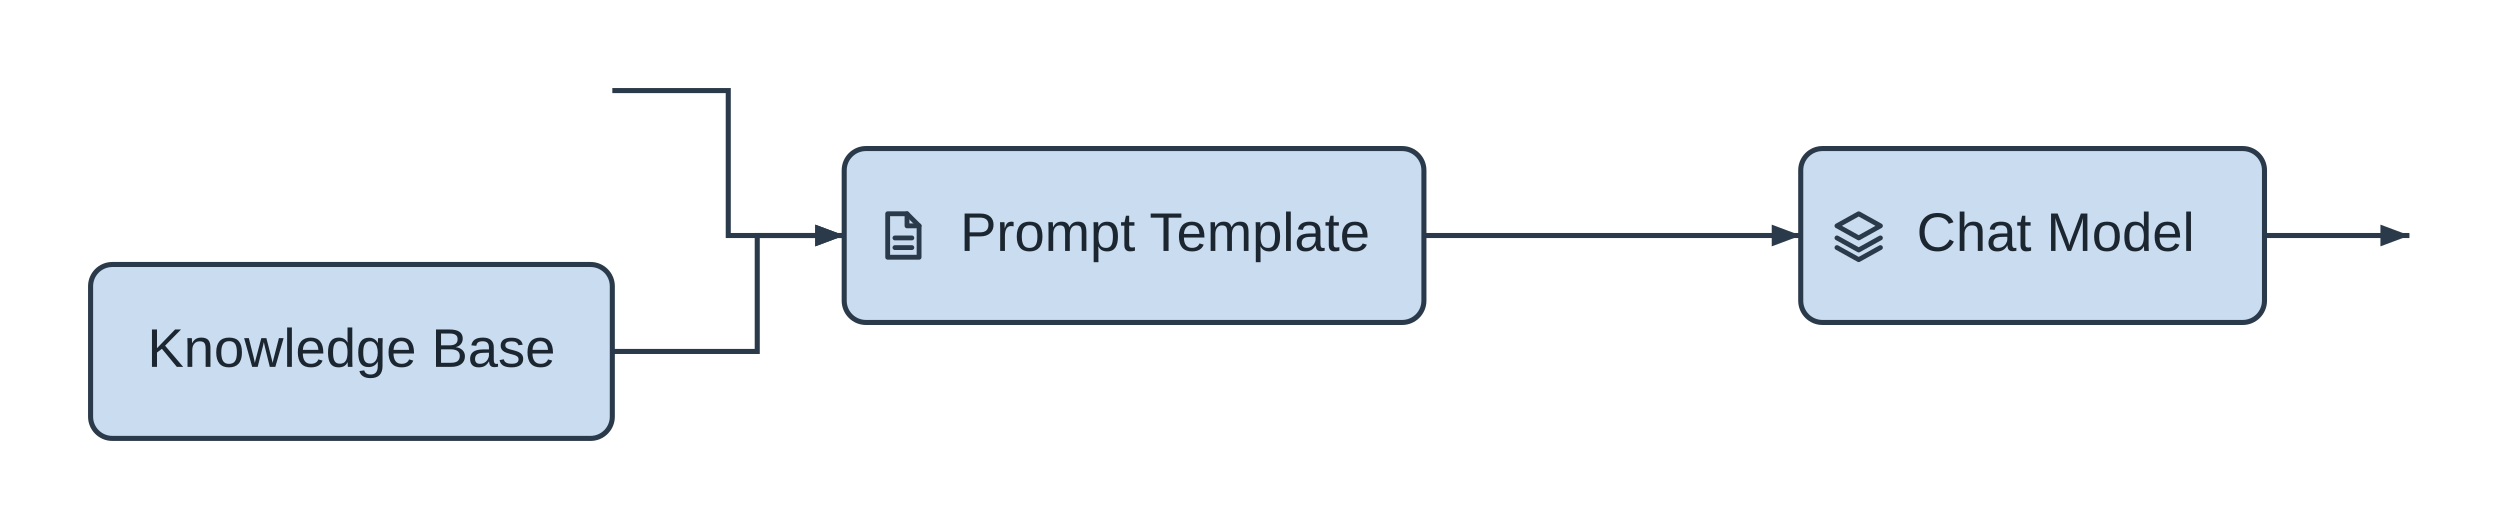
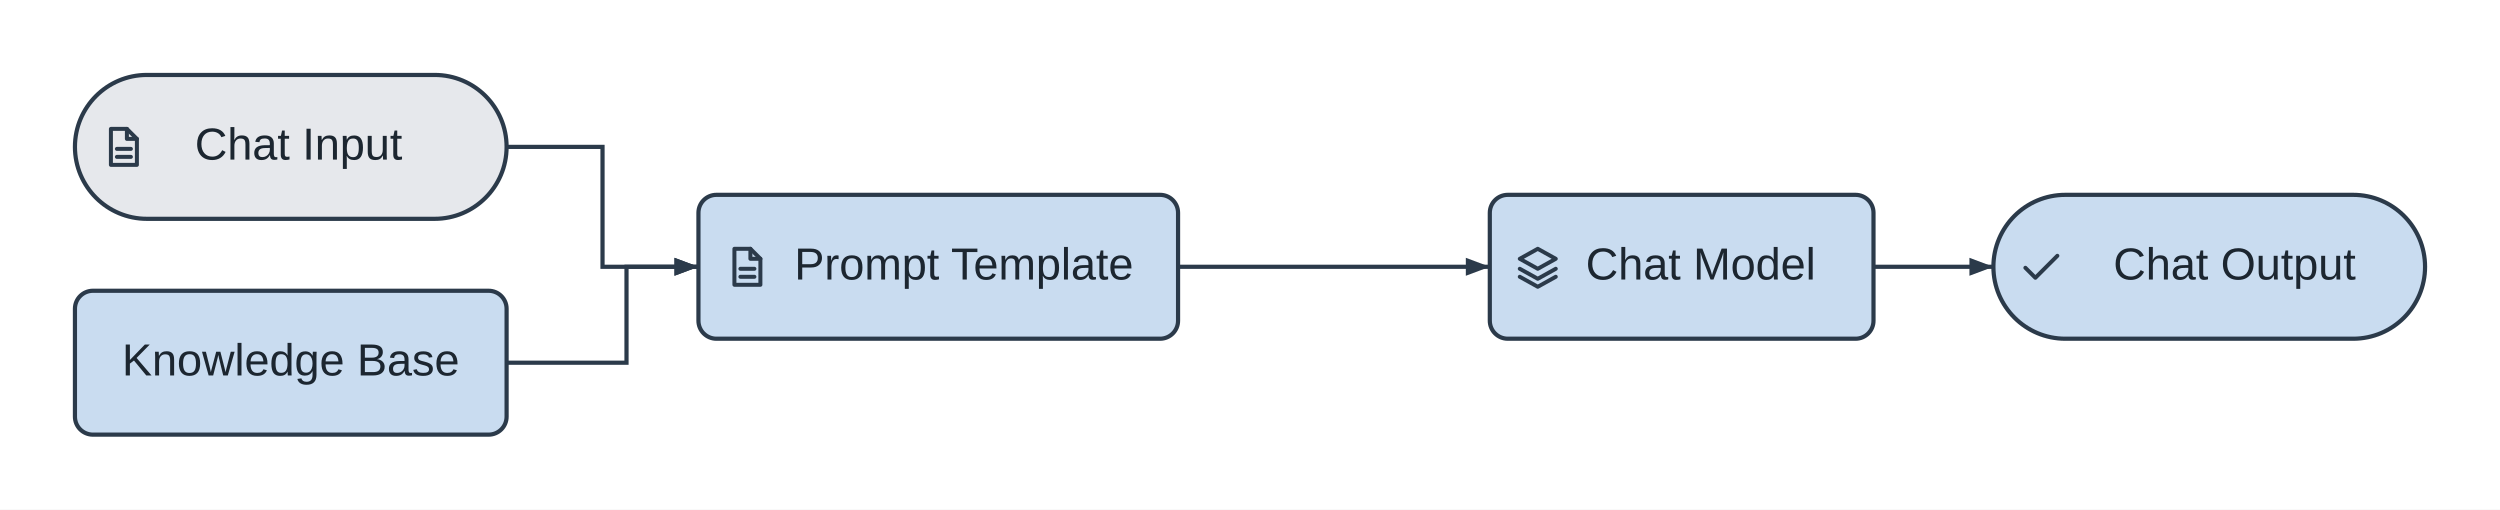
- <svg xmlns="http://www.w3.org/2000/svg" width="690" height="146" viewBox="0 0 690 146" font-family="IBM Plex Sans, Helvetica Neue, Arial, sans-serif" data-figtree="1">
-   <rect id="background" x="0" y="0" width="690" height="146" fill="#FFFFFF" data-role="background" />
+ <svg xmlns="http://www.w3.org/2000/svg" width="834" height="170" viewBox="0 0 834 170" font-family="IBM Plex Sans, Helvetica Neue, Arial, sans-serif" data-figtree="1">
+   <rect id="background" x="0" y="0" width="834" height="170" fill="#FFFFFF" data-role="background" />
  <defs id="e2-defs">
    <marker id="figtree-arrow" markerWidth="8" markerHeight="6" refX="8" refY="3" orient="auto" markerUnits="userSpaceOnUse">
      <path d="M0,0 L8,3 L0,6 z" fill="#2B3A4A" id="e3-path" />
    </marker>
    <symbol id="icon-check" viewBox="0 0 24 24" fill="none" stroke="currentColor" stroke-width="2" stroke-linecap="round" stroke-linejoin="round">
      <path d="M4 12.5l5 5L20 6.5" id="e4-path" />
    </symbol>
    <symbol id="icon-document" viewBox="0 0 24 24" fill="none" stroke="currentColor" stroke-width="2" stroke-linecap="round" stroke-linejoin="round">
      <path d="M6 3h8l5 5v13H6z" id="e5-path" />
      <path d="M14 3v5h5" id="e6-path" />
      <path d="M9 13h7M9 17h7" id="e7-path" />
    </symbol>
    <symbol id="icon-layers" viewBox="0 0 24 24" fill="none" stroke="currentColor" stroke-width="2" stroke-linecap="round" stroke-linejoin="round">
      <path d="M12 3l9 5-9 5-9-5z" id="e8-path" />
      <path d="M3 13l9 5 9-5" id="e9-path" />
      <path d="M3 17l9 5 9-5" id="e10-path" />
    </symbol>
  </defs>
-   <g id="n1" data-bbox="0 0 912 248" transform="translate(-39,-63)">
+   <g id="n1" data-bbox="0 0 912 248" transform="translate(-39,-39)">
    <g id="n2" transform="translate(32,32)" data-bbox="32 32 432 184" data-label="Chat Input, Knowledge Base, Prompt Template">
+       <g id="n4" transform="translate(32,32)" data-bbox="32 32 144 48" data-label="Chat Input">
+         <path id="n4.block" d="M24,0 H120 A24,24 0 0 1 120,48 H24 A24,24 0 0 1 24,0 Z" fill="#E6E8EC" stroke="#2B3A4A" stroke-width="1.4" stroke-linejoin="round" data-role="block" data-kind="terminal" data-bbox="0 0 144 48" data-component="Chat Input" />
+         <use id="n4.icon" href="#icon-document" x="8" y="16" width="16" height="16" color="#2B3A4A" data-role="icon" />
+         <text id="n4.label" x="40" y="24" font-family="IBM Plex Sans, Helvetica Neue, Arial, sans-serif" font-size="15" text-anchor="start" dominant-baseline="middle" fill="#1C2630" data-kind="label" data-max-width="108">Chat Input</text>
+       </g>
      <g id="n5" transform="translate(32,104)" data-bbox="32 104 144 48" data-label="Knowledge Base">
        <rect id="n5.block" x="0" y="0" width="144" height="48" fill="#C9DCF0" stroke="#2B3A4A" stroke-width="1.4" data-role="block" rx="6" data-component="Knowledge Base" />
        <text id="n5.label" x="72" y="24" font-family="IBM Plex Sans, Helvetica Neue, Arial, sans-serif" font-size="15" text-anchor="middle" dominant-baseline="middle" fill="#1C2630" data-kind="label" data-max-width="144">Knowledge Base</text>
      </g>
      <g id="n6" transform="translate(240,72)" data-bbox="240 72 160 48" data-label="Prompt Template">
        <rect id="n6.block" x="0" y="0" width="160" height="48" fill="#C9DCF0" stroke="#2B3A4A" stroke-width="1.4" data-role="block" rx="6" data-component="Prompt Template" />
        <use id="n6.icon" href="#icon-document" x="8" y="16" width="16" height="16" color="#2B3A4A" data-role="icon" />
        <text id="n6.label" x="32" y="24" font-family="IBM Plex Sans, Helvetica Neue, Arial, sans-serif" font-size="15" text-anchor="start" dominant-baseline="middle" fill="#1C2630" data-kind="label" data-max-width="140">Prompt Template</text>
      </g>
      <path id="n2.arrow0" d="M176,56 H208 V96 H240" fill="none" stroke="#2B3A4A" stroke-width="1.4" data-flow="data" marker-end="url(#figtree-arrow)" data-from="n4.right" data-to="n6.left" />
      <path id="n2.arrow1" d="M176,128 H216 V96 H240" fill="none" stroke="#2B3A4A" stroke-width="1.4" data-flow="data" marker-end="url(#figtree-arrow)" data-from="n5.right" data-to="n6.left" />
    </g>
    <g id="n3" transform="translate(504,72)" data-bbox="504 72 376 112" data-label="Chat Model, Chat Output">
      <g id="n7" transform="translate(32,32)" data-bbox="32 32 128 48" data-label="Chat Model">
        <rect id="n7.block" x="0" y="0" width="128" height="48" fill="#C9DCF0" stroke="#2B3A4A" stroke-width="1.4" data-role="block" rx="6" data-component="Chat Model" />
        <use id="n7.icon" href="#icon-layers" x="8" y="16" width="16" height="16" color="#2B3A4A" data-role="icon" />
        <text id="n7.label" x="32" y="24" font-family="IBM Plex Sans, Helvetica Neue, Arial, sans-serif" font-size="15" text-anchor="start" dominant-baseline="middle" fill="#1C2630" data-kind="label" data-max-width="108">Chat Model</text>
      </g>
+       <g id="n8" transform="translate(200,32)" data-bbox="200 32 144 48" data-label="Chat Output">
+         <path id="n8.block" d="M24,0 H120 A24,24 0 0 1 120,48 H24 A24,24 0 0 1 24,0 Z" fill="#C9DCF0" stroke="#2B3A4A" stroke-width="1.4" stroke-linejoin="round" data-role="block" data-kind="terminal" data-bbox="0 0 144 48" data-component="Chat Output" />
+         <use id="n8.icon" href="#icon-check" x="8" y="16" width="16" height="16" color="#2B3A4A" data-role="icon" />
+         <text id="n8.label" x="40" y="24" font-family="IBM Plex Sans, Helvetica Neue, Arial, sans-serif" font-size="15" text-anchor="start" dominant-baseline="middle" fill="#1C2630" data-kind="label" data-max-width="108">Chat Output</text>
+       </g>
      <path id="n3.arrow0" d="M160,56 H200" fill="none" stroke="#2B3A4A" stroke-width="1.4" data-flow="data" marker-end="url(#figtree-arrow)" data-from="n7.right" data-to="n8.left" />
    </g>
    <path id="n1.arrow0" d="M432,128 H536" fill="none" stroke="#2B3A4A" stroke-width="1.4" data-flow="data" marker-end="url(#figtree-arrow)" data-from="n6.right" data-to="n7.left" />
  </g>
</svg>
